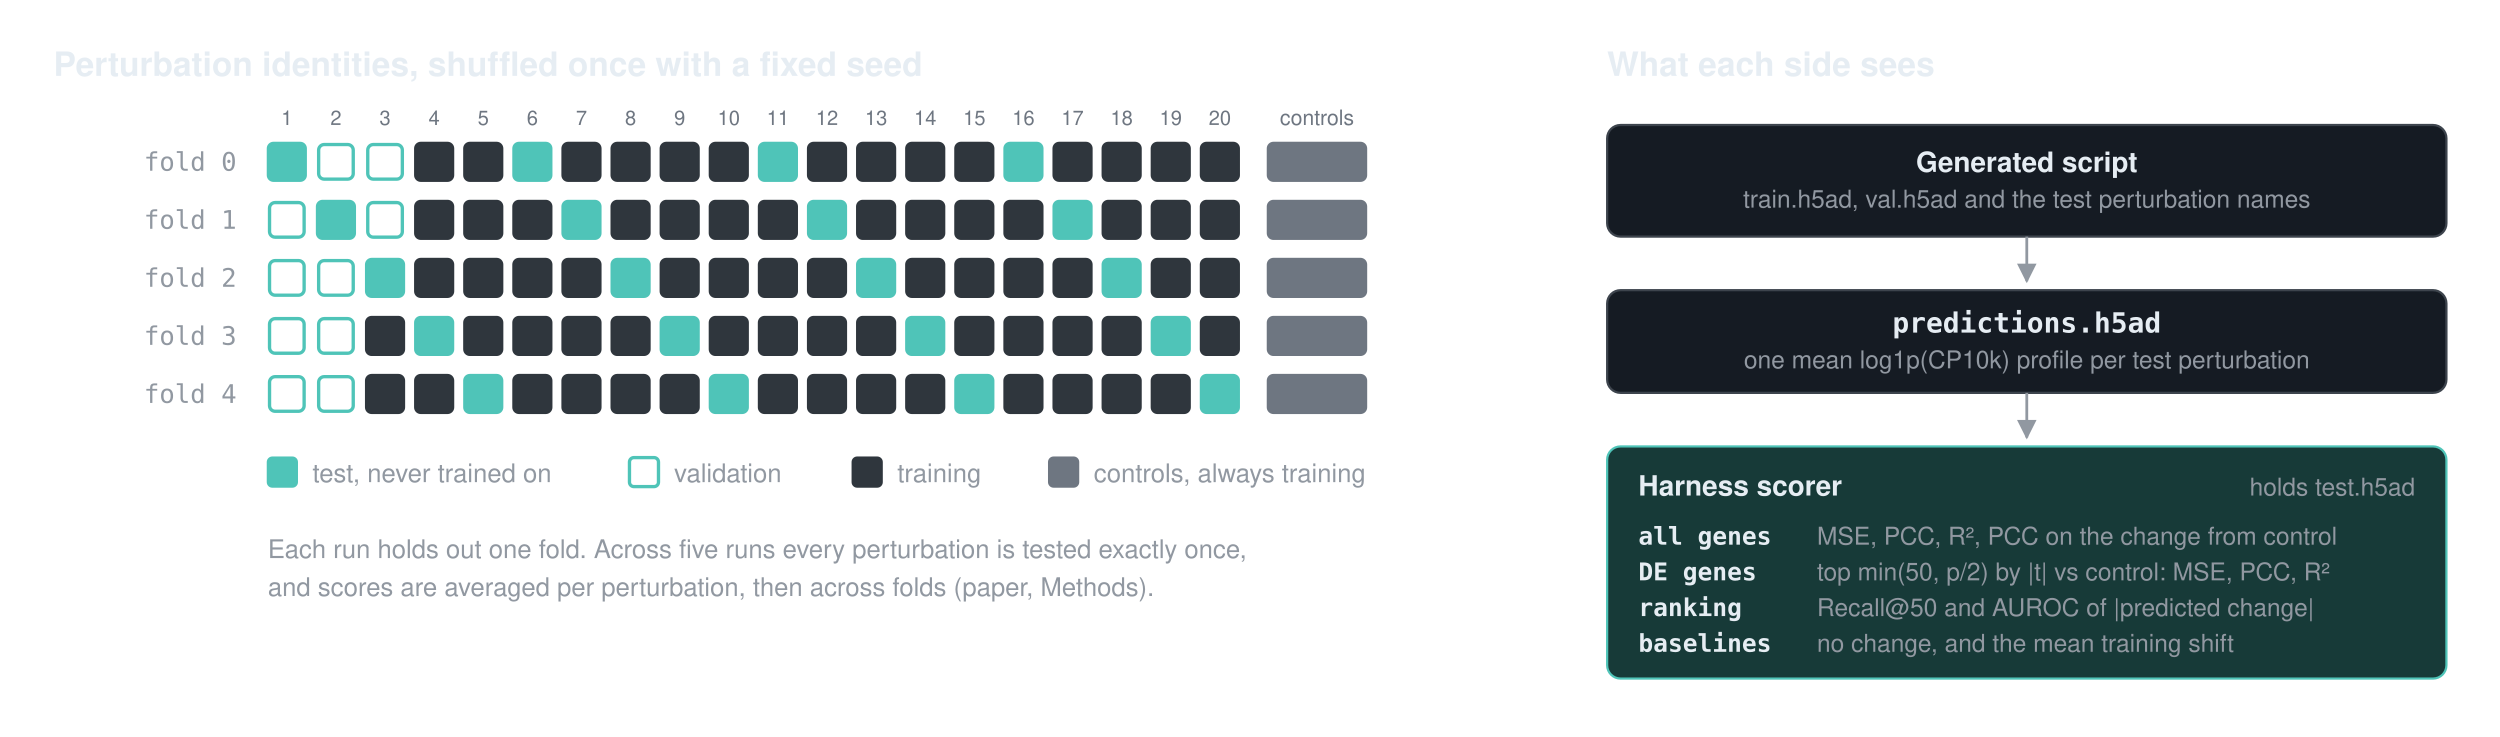
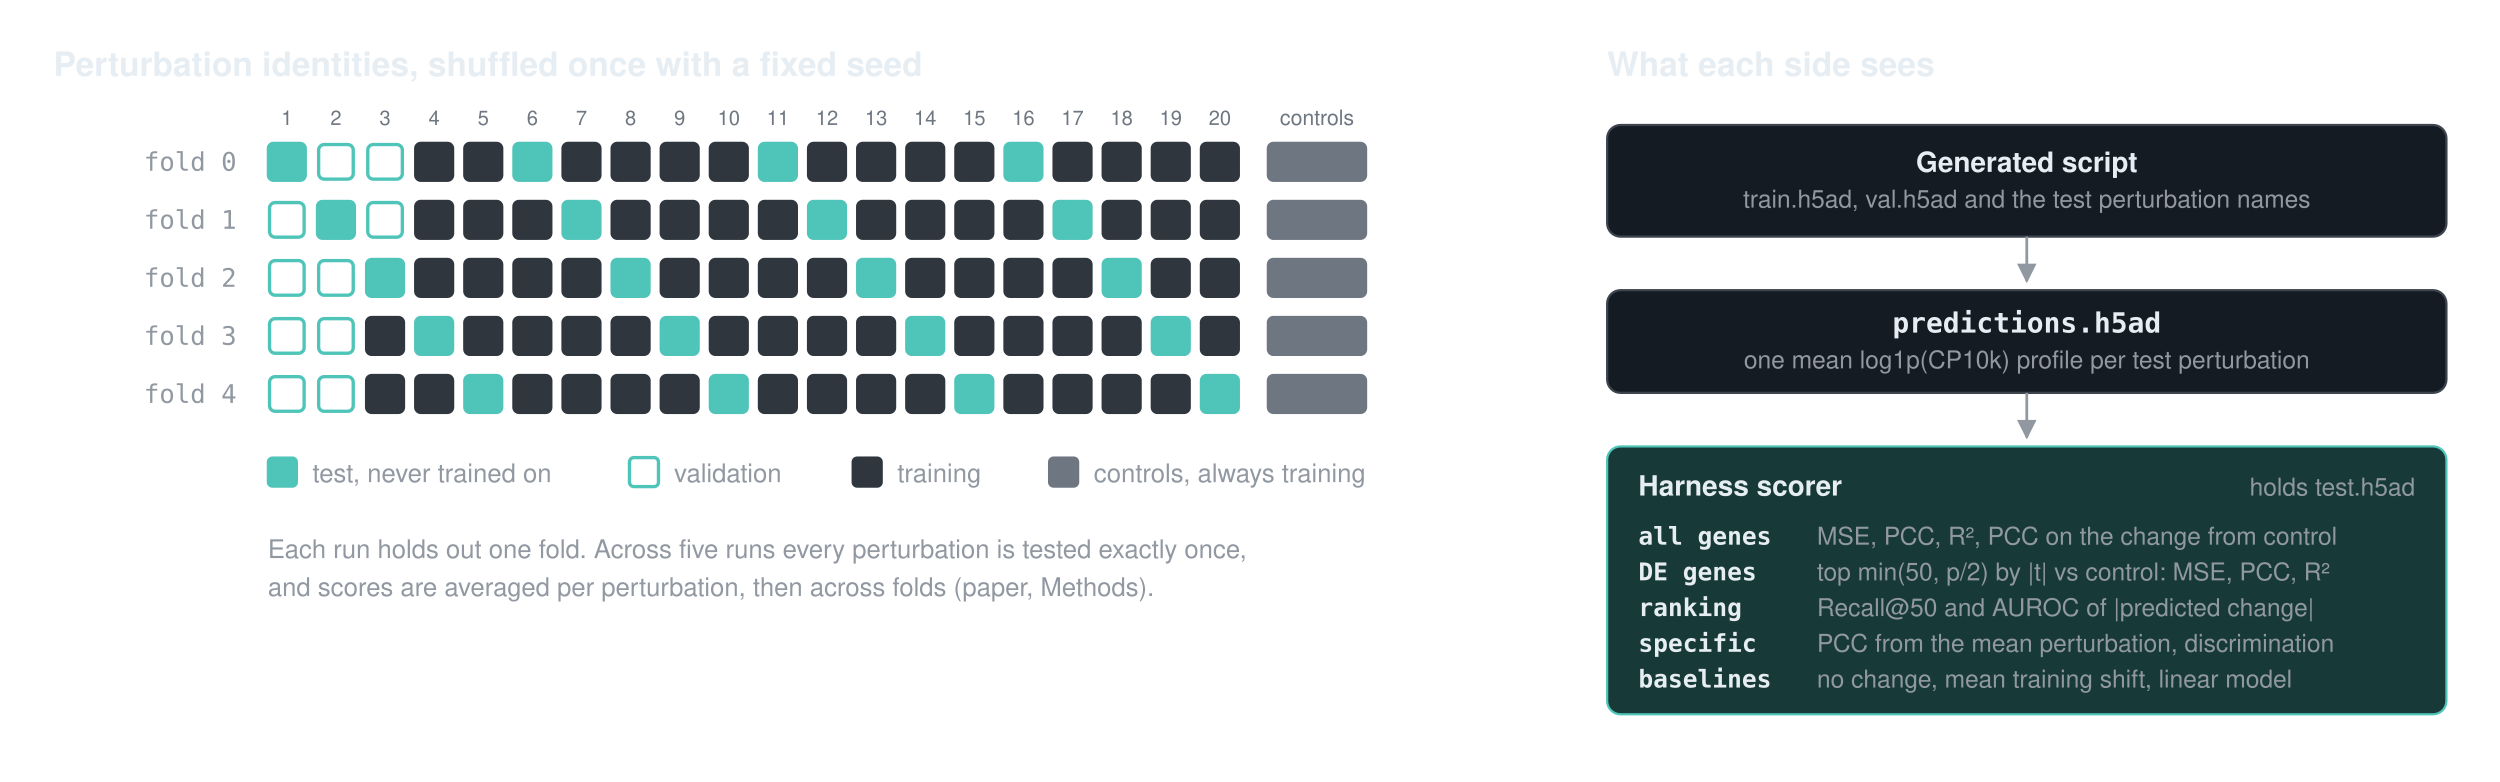
- <svg xmlns="http://www.w3.org/2000/svg" viewBox="0 0 1120 330" width="1120" height="330" role="img" aria-label="Five-fold split over perturbation identities, with scoring done by the harness">
+ <svg xmlns="http://www.w3.org/2000/svg" viewBox="0 0 1120 350" width="1120" height="350" role="img" aria-label="Five-fold split over perturbation identities, with scoring done by the harness">
  <defs>
    <marker id="arrow-muted" viewBox="0 0 10 10" refX="9" refY="5" markerWidth="7" markerHeight="7" orient="auto-start-reverse">
      <path d="M0,0 L10,5 L0,10 z" fill="#9198a1" />
    </marker>
    <marker id="arrow-accent" viewBox="0 0 10 10" refX="9" refY="5" markerWidth="7" markerHeight="7" orient="auto-start-reverse">
      <path d="M0,0 L10,5 L0,10 z" fill="#4fc4b8" />
    </marker>
    <marker id="arrow-ink" viewBox="0 0 10 10" refX="9" refY="5" markerWidth="7" markerHeight="7" orient="auto-start-reverse">
      <path d="M0,0 L10,5 L0,10 z" fill="#e6edf3" />
    </marker>
    <marker id="arrow-faint" viewBox="0 0 10 10" refX="9" refY="5" markerWidth="7" markerHeight="7" orient="auto-start-reverse">
      <path d="M0,0 L10,5 L0,10 z" fill="#6e7681" />
    </marker>
  </defs>
  <text x="24" y="34" font-family="-apple-system, 'Segoe UI', 'Helvetica Neue', Helvetica, Arial, sans-serif" font-size="15" font-weight="650" fill="#e6edf3" text-anchor="start">Perturbation identities, shuffled once with a fixed seed</text>
  <text x="128.5" y="56" font-family="-apple-system, 'Segoe UI', 'Helvetica Neue', Helvetica, Arial, sans-serif" font-size="9" font-weight="400" fill="#6e7681" text-anchor="middle">1</text>
  <text x="150.5" y="56" font-family="-apple-system, 'Segoe UI', 'Helvetica Neue', Helvetica, Arial, sans-serif" font-size="9" font-weight="400" fill="#6e7681" text-anchor="middle">2</text>
  <text x="172.5" y="56" font-family="-apple-system, 'Segoe UI', 'Helvetica Neue', Helvetica, Arial, sans-serif" font-size="9" font-weight="400" fill="#6e7681" text-anchor="middle">3</text>
  <text x="194.5" y="56" font-family="-apple-system, 'Segoe UI', 'Helvetica Neue', Helvetica, Arial, sans-serif" font-size="9" font-weight="400" fill="#6e7681" text-anchor="middle">4</text>
  <text x="216.5" y="56" font-family="-apple-system, 'Segoe UI', 'Helvetica Neue', Helvetica, Arial, sans-serif" font-size="9" font-weight="400" fill="#6e7681" text-anchor="middle">5</text>
  <text x="238.5" y="56" font-family="-apple-system, 'Segoe UI', 'Helvetica Neue', Helvetica, Arial, sans-serif" font-size="9" font-weight="400" fill="#6e7681" text-anchor="middle">6</text>
  <text x="260.5" y="56" font-family="-apple-system, 'Segoe UI', 'Helvetica Neue', Helvetica, Arial, sans-serif" font-size="9" font-weight="400" fill="#6e7681" text-anchor="middle">7</text>
  <text x="282.5" y="56" font-family="-apple-system, 'Segoe UI', 'Helvetica Neue', Helvetica, Arial, sans-serif" font-size="9" font-weight="400" fill="#6e7681" text-anchor="middle">8</text>
  <text x="304.5" y="56" font-family="-apple-system, 'Segoe UI', 'Helvetica Neue', Helvetica, Arial, sans-serif" font-size="9" font-weight="400" fill="#6e7681" text-anchor="middle">9</text>
  <text x="326.5" y="56" font-family="-apple-system, 'Segoe UI', 'Helvetica Neue', Helvetica, Arial, sans-serif" font-size="9" font-weight="400" fill="#6e7681" text-anchor="middle">10</text>
  <text x="348.5" y="56" font-family="-apple-system, 'Segoe UI', 'Helvetica Neue', Helvetica, Arial, sans-serif" font-size="9" font-weight="400" fill="#6e7681" text-anchor="middle">11</text>
  <text x="370.5" y="56" font-family="-apple-system, 'Segoe UI', 'Helvetica Neue', Helvetica, Arial, sans-serif" font-size="9" font-weight="400" fill="#6e7681" text-anchor="middle">12</text>
  <text x="392.5" y="56" font-family="-apple-system, 'Segoe UI', 'Helvetica Neue', Helvetica, Arial, sans-serif" font-size="9" font-weight="400" fill="#6e7681" text-anchor="middle">13</text>
  <text x="414.5" y="56" font-family="-apple-system, 'Segoe UI', 'Helvetica Neue', Helvetica, Arial, sans-serif" font-size="9" font-weight="400" fill="#6e7681" text-anchor="middle">14</text>
  <text x="436.5" y="56" font-family="-apple-system, 'Segoe UI', 'Helvetica Neue', Helvetica, Arial, sans-serif" font-size="9" font-weight="400" fill="#6e7681" text-anchor="middle">15</text>
  <text x="458.5" y="56" font-family="-apple-system, 'Segoe UI', 'Helvetica Neue', Helvetica, Arial, sans-serif" font-size="9" font-weight="400" fill="#6e7681" text-anchor="middle">16</text>
  <text x="480.5" y="56" font-family="-apple-system, 'Segoe UI', 'Helvetica Neue', Helvetica, Arial, sans-serif" font-size="9" font-weight="400" fill="#6e7681" text-anchor="middle">17</text>
  <text x="502.5" y="56" font-family="-apple-system, 'Segoe UI', 'Helvetica Neue', Helvetica, Arial, sans-serif" font-size="9" font-weight="400" fill="#6e7681" text-anchor="middle">18</text>
  <text x="524.5" y="56" font-family="-apple-system, 'Segoe UI', 'Helvetica Neue', Helvetica, Arial, sans-serif" font-size="9" font-weight="400" fill="#6e7681" text-anchor="middle">19</text>
  <text x="546.5" y="56" font-family="-apple-system, 'Segoe UI', 'Helvetica Neue', Helvetica, Arial, sans-serif" font-size="9" font-weight="400" fill="#6e7681" text-anchor="middle">20</text>
  <text x="590" y="56" font-family="-apple-system, 'Segoe UI', 'Helvetica Neue', Helvetica, Arial, sans-serif" font-size="9.5" font-weight="400" fill="#6e7681" text-anchor="middle">controls</text>
  <text x="106" y="76.5" font-family="ui-monospace, SFMono-Regular, Menlo, Consolas, monospace" font-size="11.5" font-weight="400" fill="#9198a1" text-anchor="end">fold 0</text>
  <rect x="120" y="64" width="17" height="17" rx="2.5" fill="#4fc4b8" stroke="#4fc4b8" stroke-width="1" />
  <rect x="142.75" y="64.75" width="15.5" height="15.5" rx="2.5" fill="none" stroke="#4fc4b8" stroke-width="1.5" />
  <rect x="164.75" y="64.75" width="15.5" height="15.5" rx="2.5" fill="none" stroke="#4fc4b8" stroke-width="1.5" />
  <rect x="186" y="64" width="17" height="17" rx="2.5" fill="#2f363d" stroke="#2f363d" stroke-width="1" />
  <rect x="208" y="64" width="17" height="17" rx="2.5" fill="#2f363d" stroke="#2f363d" stroke-width="1" />
  <rect x="230" y="64" width="17" height="17" rx="2.5" fill="#4fc4b8" stroke="#4fc4b8" stroke-width="1" />
  <rect x="252" y="64" width="17" height="17" rx="2.5" fill="#2f363d" stroke="#2f363d" stroke-width="1" />
  <rect x="274" y="64" width="17" height="17" rx="2.5" fill="#2f363d" stroke="#2f363d" stroke-width="1" />
  <rect x="296" y="64" width="17" height="17" rx="2.5" fill="#2f363d" stroke="#2f363d" stroke-width="1" />
  <rect x="318" y="64" width="17" height="17" rx="2.5" fill="#2f363d" stroke="#2f363d" stroke-width="1" />
  <rect x="340" y="64" width="17" height="17" rx="2.5" fill="#4fc4b8" stroke="#4fc4b8" stroke-width="1" />
  <rect x="362" y="64" width="17" height="17" rx="2.5" fill="#2f363d" stroke="#2f363d" stroke-width="1" />
  <rect x="384" y="64" width="17" height="17" rx="2.5" fill="#2f363d" stroke="#2f363d" stroke-width="1" />
  <rect x="406" y="64" width="17" height="17" rx="2.5" fill="#2f363d" stroke="#2f363d" stroke-width="1" />
  <rect x="428" y="64" width="17" height="17" rx="2.5" fill="#2f363d" stroke="#2f363d" stroke-width="1" />
  <rect x="450" y="64" width="17" height="17" rx="2.5" fill="#4fc4b8" stroke="#4fc4b8" stroke-width="1" />
  <rect x="472" y="64" width="17" height="17" rx="2.5" fill="#2f363d" stroke="#2f363d" stroke-width="1" />
  <rect x="494" y="64" width="17" height="17" rx="2.5" fill="#2f363d" stroke="#2f363d" stroke-width="1" />
  <rect x="516" y="64" width="17" height="17" rx="2.5" fill="#2f363d" stroke="#2f363d" stroke-width="1" />
  <rect x="538" y="64" width="17" height="17" rx="2.5" fill="#2f363d" stroke="#2f363d" stroke-width="1" />
  <rect x="568" y="64" width="44" height="17" rx="2.5" fill="#6e7681" stroke="#6e7681" stroke-width="1" />
  <text x="106" y="102.5" font-family="ui-monospace, SFMono-Regular, Menlo, Consolas, monospace" font-size="11.5" font-weight="400" fill="#9198a1" text-anchor="end">fold 1</text>
  <rect x="120.75" y="90.75" width="15.5" height="15.5" rx="2.5" fill="none" stroke="#4fc4b8" stroke-width="1.5" />
  <rect x="142" y="90" width="17" height="17" rx="2.5" fill="#4fc4b8" stroke="#4fc4b8" stroke-width="1" />
  <rect x="164.75" y="90.75" width="15.5" height="15.5" rx="2.5" fill="none" stroke="#4fc4b8" stroke-width="1.5" />
  <rect x="186" y="90" width="17" height="17" rx="2.5" fill="#2f363d" stroke="#2f363d" stroke-width="1" />
  <rect x="208" y="90" width="17" height="17" rx="2.5" fill="#2f363d" stroke="#2f363d" stroke-width="1" />
  <rect x="230" y="90" width="17" height="17" rx="2.5" fill="#2f363d" stroke="#2f363d" stroke-width="1" />
  <rect x="252" y="90" width="17" height="17" rx="2.5" fill="#4fc4b8" stroke="#4fc4b8" stroke-width="1" />
  <rect x="274" y="90" width="17" height="17" rx="2.5" fill="#2f363d" stroke="#2f363d" stroke-width="1" />
  <rect x="296" y="90" width="17" height="17" rx="2.5" fill="#2f363d" stroke="#2f363d" stroke-width="1" />
  <rect x="318" y="90" width="17" height="17" rx="2.5" fill="#2f363d" stroke="#2f363d" stroke-width="1" />
  <rect x="340" y="90" width="17" height="17" rx="2.5" fill="#2f363d" stroke="#2f363d" stroke-width="1" />
  <rect x="362" y="90" width="17" height="17" rx="2.5" fill="#4fc4b8" stroke="#4fc4b8" stroke-width="1" />
  <rect x="384" y="90" width="17" height="17" rx="2.5" fill="#2f363d" stroke="#2f363d" stroke-width="1" />
  <rect x="406" y="90" width="17" height="17" rx="2.5" fill="#2f363d" stroke="#2f363d" stroke-width="1" />
  <rect x="428" y="90" width="17" height="17" rx="2.5" fill="#2f363d" stroke="#2f363d" stroke-width="1" />
  <rect x="450" y="90" width="17" height="17" rx="2.5" fill="#2f363d" stroke="#2f363d" stroke-width="1" />
  <rect x="472" y="90" width="17" height="17" rx="2.5" fill="#4fc4b8" stroke="#4fc4b8" stroke-width="1" />
  <rect x="494" y="90" width="17" height="17" rx="2.5" fill="#2f363d" stroke="#2f363d" stroke-width="1" />
  <rect x="516" y="90" width="17" height="17" rx="2.5" fill="#2f363d" stroke="#2f363d" stroke-width="1" />
  <rect x="538" y="90" width="17" height="17" rx="2.5" fill="#2f363d" stroke="#2f363d" stroke-width="1" />
  <rect x="568" y="90" width="44" height="17" rx="2.5" fill="#6e7681" stroke="#6e7681" stroke-width="1" />
  <text x="106" y="128.5" font-family="ui-monospace, SFMono-Regular, Menlo, Consolas, monospace" font-size="11.5" font-weight="400" fill="#9198a1" text-anchor="end">fold 2</text>
  <rect x="120.75" y="116.75" width="15.5" height="15.5" rx="2.5" fill="none" stroke="#4fc4b8" stroke-width="1.5" />
  <rect x="142.75" y="116.75" width="15.5" height="15.5" rx="2.5" fill="none" stroke="#4fc4b8" stroke-width="1.5" />
  <rect x="164" y="116" width="17" height="17" rx="2.5" fill="#4fc4b8" stroke="#4fc4b8" stroke-width="1" />
  <rect x="186" y="116" width="17" height="17" rx="2.5" fill="#2f363d" stroke="#2f363d" stroke-width="1" />
  <rect x="208" y="116" width="17" height="17" rx="2.5" fill="#2f363d" stroke="#2f363d" stroke-width="1" />
  <rect x="230" y="116" width="17" height="17" rx="2.5" fill="#2f363d" stroke="#2f363d" stroke-width="1" />
  <rect x="252" y="116" width="17" height="17" rx="2.5" fill="#2f363d" stroke="#2f363d" stroke-width="1" />
  <rect x="274" y="116" width="17" height="17" rx="2.5" fill="#4fc4b8" stroke="#4fc4b8" stroke-width="1" />
  <rect x="296" y="116" width="17" height="17" rx="2.5" fill="#2f363d" stroke="#2f363d" stroke-width="1" />
  <rect x="318" y="116" width="17" height="17" rx="2.5" fill="#2f363d" stroke="#2f363d" stroke-width="1" />
  <rect x="340" y="116" width="17" height="17" rx="2.5" fill="#2f363d" stroke="#2f363d" stroke-width="1" />
  <rect x="362" y="116" width="17" height="17" rx="2.5" fill="#2f363d" stroke="#2f363d" stroke-width="1" />
  <rect x="384" y="116" width="17" height="17" rx="2.5" fill="#4fc4b8" stroke="#4fc4b8" stroke-width="1" />
  <rect x="406" y="116" width="17" height="17" rx="2.5" fill="#2f363d" stroke="#2f363d" stroke-width="1" />
  <rect x="428" y="116" width="17" height="17" rx="2.5" fill="#2f363d" stroke="#2f363d" stroke-width="1" />
  <rect x="450" y="116" width="17" height="17" rx="2.5" fill="#2f363d" stroke="#2f363d" stroke-width="1" />
  <rect x="472" y="116" width="17" height="17" rx="2.5" fill="#2f363d" stroke="#2f363d" stroke-width="1" />
  <rect x="494" y="116" width="17" height="17" rx="2.5" fill="#4fc4b8" stroke="#4fc4b8" stroke-width="1" />
  <rect x="516" y="116" width="17" height="17" rx="2.5" fill="#2f363d" stroke="#2f363d" stroke-width="1" />
  <rect x="538" y="116" width="17" height="17" rx="2.5" fill="#2f363d" stroke="#2f363d" stroke-width="1" />
  <rect x="568" y="116" width="44" height="17" rx="2.5" fill="#6e7681" stroke="#6e7681" stroke-width="1" />
  <text x="106" y="154.5" font-family="ui-monospace, SFMono-Regular, Menlo, Consolas, monospace" font-size="11.5" font-weight="400" fill="#9198a1" text-anchor="end">fold 3</text>
  <rect x="120.75" y="142.75" width="15.5" height="15.5" rx="2.5" fill="none" stroke="#4fc4b8" stroke-width="1.5" />
  <rect x="142.75" y="142.75" width="15.5" height="15.5" rx="2.5" fill="none" stroke="#4fc4b8" stroke-width="1.5" />
  <rect x="164" y="142" width="17" height="17" rx="2.5" fill="#2f363d" stroke="#2f363d" stroke-width="1" />
  <rect x="186" y="142" width="17" height="17" rx="2.5" fill="#4fc4b8" stroke="#4fc4b8" stroke-width="1" />
  <rect x="208" y="142" width="17" height="17" rx="2.5" fill="#2f363d" stroke="#2f363d" stroke-width="1" />
  <rect x="230" y="142" width="17" height="17" rx="2.5" fill="#2f363d" stroke="#2f363d" stroke-width="1" />
  <rect x="252" y="142" width="17" height="17" rx="2.5" fill="#2f363d" stroke="#2f363d" stroke-width="1" />
  <rect x="274" y="142" width="17" height="17" rx="2.5" fill="#2f363d" stroke="#2f363d" stroke-width="1" />
  <rect x="296" y="142" width="17" height="17" rx="2.5" fill="#4fc4b8" stroke="#4fc4b8" stroke-width="1" />
  <rect x="318" y="142" width="17" height="17" rx="2.5" fill="#2f363d" stroke="#2f363d" stroke-width="1" />
  <rect x="340" y="142" width="17" height="17" rx="2.5" fill="#2f363d" stroke="#2f363d" stroke-width="1" />
  <rect x="362" y="142" width="17" height="17" rx="2.5" fill="#2f363d" stroke="#2f363d" stroke-width="1" />
  <rect x="384" y="142" width="17" height="17" rx="2.5" fill="#2f363d" stroke="#2f363d" stroke-width="1" />
  <rect x="406" y="142" width="17" height="17" rx="2.5" fill="#4fc4b8" stroke="#4fc4b8" stroke-width="1" />
  <rect x="428" y="142" width="17" height="17" rx="2.5" fill="#2f363d" stroke="#2f363d" stroke-width="1" />
  <rect x="450" y="142" width="17" height="17" rx="2.5" fill="#2f363d" stroke="#2f363d" stroke-width="1" />
  <rect x="472" y="142" width="17" height="17" rx="2.5" fill="#2f363d" stroke="#2f363d" stroke-width="1" />
  <rect x="494" y="142" width="17" height="17" rx="2.5" fill="#2f363d" stroke="#2f363d" stroke-width="1" />
  <rect x="516" y="142" width="17" height="17" rx="2.5" fill="#4fc4b8" stroke="#4fc4b8" stroke-width="1" />
  <rect x="538" y="142" width="17" height="17" rx="2.5" fill="#2f363d" stroke="#2f363d" stroke-width="1" />
  <rect x="568" y="142" width="44" height="17" rx="2.5" fill="#6e7681" stroke="#6e7681" stroke-width="1" />
  <text x="106" y="180.5" font-family="ui-monospace, SFMono-Regular, Menlo, Consolas, monospace" font-size="11.5" font-weight="400" fill="#9198a1" text-anchor="end">fold 4</text>
  <rect x="120.75" y="168.75" width="15.5" height="15.5" rx="2.5" fill="none" stroke="#4fc4b8" stroke-width="1.5" />
  <rect x="142.75" y="168.75" width="15.5" height="15.5" rx="2.5" fill="none" stroke="#4fc4b8" stroke-width="1.5" />
  <rect x="164" y="168" width="17" height="17" rx="2.5" fill="#2f363d" stroke="#2f363d" stroke-width="1" />
  <rect x="186" y="168" width="17" height="17" rx="2.5" fill="#2f363d" stroke="#2f363d" stroke-width="1" />
  <rect x="208" y="168" width="17" height="17" rx="2.5" fill="#4fc4b8" stroke="#4fc4b8" stroke-width="1" />
  <rect x="230" y="168" width="17" height="17" rx="2.5" fill="#2f363d" stroke="#2f363d" stroke-width="1" />
  <rect x="252" y="168" width="17" height="17" rx="2.5" fill="#2f363d" stroke="#2f363d" stroke-width="1" />
  <rect x="274" y="168" width="17" height="17" rx="2.5" fill="#2f363d" stroke="#2f363d" stroke-width="1" />
  <rect x="296" y="168" width="17" height="17" rx="2.5" fill="#2f363d" stroke="#2f363d" stroke-width="1" />
  <rect x="318" y="168" width="17" height="17" rx="2.5" fill="#4fc4b8" stroke="#4fc4b8" stroke-width="1" />
  <rect x="340" y="168" width="17" height="17" rx="2.5" fill="#2f363d" stroke="#2f363d" stroke-width="1" />
  <rect x="362" y="168" width="17" height="17" rx="2.5" fill="#2f363d" stroke="#2f363d" stroke-width="1" />
  <rect x="384" y="168" width="17" height="17" rx="2.5" fill="#2f363d" stroke="#2f363d" stroke-width="1" />
  <rect x="406" y="168" width="17" height="17" rx="2.5" fill="#2f363d" stroke="#2f363d" stroke-width="1" />
  <rect x="428" y="168" width="17" height="17" rx="2.5" fill="#4fc4b8" stroke="#4fc4b8" stroke-width="1" />
  <rect x="450" y="168" width="17" height="17" rx="2.5" fill="#2f363d" stroke="#2f363d" stroke-width="1" />
  <rect x="472" y="168" width="17" height="17" rx="2.5" fill="#2f363d" stroke="#2f363d" stroke-width="1" />
  <rect x="494" y="168" width="17" height="17" rx="2.5" fill="#2f363d" stroke="#2f363d" stroke-width="1" />
  <rect x="516" y="168" width="17" height="17" rx="2.5" fill="#2f363d" stroke="#2f363d" stroke-width="1" />
  <rect x="538" y="168" width="17" height="17" rx="2.5" fill="#4fc4b8" stroke="#4fc4b8" stroke-width="1" />
  <rect x="568" y="168" width="44" height="17" rx="2.5" fill="#6e7681" stroke="#6e7681" stroke-width="1" />
  <rect x="120" y="205" width="13" height="13" rx="2" fill="#4fc4b8" stroke="#4fc4b8" stroke-width="1" />
  <text x="140" y="216" font-family="-apple-system, 'Segoe UI', 'Helvetica Neue', Helvetica, Arial, sans-serif" font-size="11.5" font-weight="400" fill="#9198a1" text-anchor="start">test, never trained on</text>
  <rect x="282" y="205" width="13" height="13" rx="2" fill="none" stroke="#4fc4b8" stroke-width="1.5" />
  <text x="302" y="216" font-family="-apple-system, 'Segoe UI', 'Helvetica Neue', Helvetica, Arial, sans-serif" font-size="11.5" font-weight="400" fill="#9198a1" text-anchor="start">validation</text>
  <rect x="382" y="205" width="13" height="13" rx="2" fill="#2f363d" stroke="#2f363d" stroke-width="1" />
  <text x="402" y="216" font-family="-apple-system, 'Segoe UI', 'Helvetica Neue', Helvetica, Arial, sans-serif" font-size="11.5" font-weight="400" fill="#9198a1" text-anchor="start">training</text>
  <rect x="470" y="205" width="13" height="13" rx="2" fill="#6e7681" stroke="#6e7681" stroke-width="1" />
  <text x="490" y="216" font-family="-apple-system, 'Segoe UI', 'Helvetica Neue', Helvetica, Arial, sans-serif" font-size="11.5" font-weight="400" fill="#9198a1" text-anchor="start">controls, always training</text>
  <text x="120" y="250" font-family="-apple-system, 'Segoe UI', 'Helvetica Neue', Helvetica, Arial, sans-serif" font-size="11.5" font-weight="400" fill="#9198a1" text-anchor="start">Each run holds out one fold. Across five runs every perturbation is tested exactly once,</text>
  <text x="120" y="267" font-family="-apple-system, 'Segoe UI', 'Helvetica Neue', Helvetica, Arial, sans-serif" font-size="11.5" font-weight="400" fill="#9198a1" text-anchor="start">and scores are averaged per perturbation, then across folds (paper, Methods).</text>
  <text x="720" y="34" font-family="-apple-system, 'Segoe UI', 'Helvetica Neue', Helvetica, Arial, sans-serif" font-size="15" font-weight="650" fill="#e6edf3" text-anchor="start">What each side sees</text>
  <rect x="720" y="56" width="376" height="50" rx="6" fill="#151b23" stroke="#3d444d" stroke-width="1" />
  <text x="908.0" y="77.0" font-family="-apple-system, 'Segoe UI', 'Helvetica Neue', Helvetica, Arial, sans-serif" font-size="12.5" font-weight="600" fill="#e6edf3" text-anchor="middle">Generated script</text>
  <text x="908.0" y="93.0" font-family="-apple-system, 'Segoe UI', 'Helvetica Neue', Helvetica, Arial, sans-serif" font-size="11" font-weight="400" fill="#9198a1" text-anchor="middle">train.h5ad, val.h5ad and the test perturbation names</text>
  <line x1="908.0" y1="106" x2="908.0" y2="126" stroke="#9198a1" stroke-width="1.25" marker-end="url(#arrow-muted)" />
  <rect x="720" y="130" width="376" height="46" rx="6" fill="#151b23" stroke="#3d444d" stroke-width="1" />
  <text x="908.0" y="149.0" font-family="ui-monospace, SFMono-Regular, Menlo, Consolas, monospace" font-size="12.5" font-weight="600" fill="#e6edf3" text-anchor="middle">predictions.h5ad</text>
  <text x="908.0" y="165.0" font-family="-apple-system, 'Segoe UI', 'Helvetica Neue', Helvetica, Arial, sans-serif" font-size="11" font-weight="400" fill="#9198a1" text-anchor="middle">one mean log1p(CP10k) profile per test perturbation</text>
  <line x1="908.0" y1="176" x2="908.0" y2="196" stroke="#9198a1" stroke-width="1.25" marker-end="url(#arrow-muted)" />
-   <rect x="720" y="200" width="376" height="104" rx="6" fill="#173a38" stroke="#4fc4b8" stroke-width="1" />
+   <rect x="720" y="200" width="376" height="120" rx="6" fill="#173a38" stroke="#4fc4b8" stroke-width="1" />
  <text x="734" y="222" font-family="-apple-system, 'Segoe UI', 'Helvetica Neue', Helvetica, Arial, sans-serif" font-size="12.5" font-weight="600" fill="#e6edf3" text-anchor="start">Harness scorer</text>
  <text x="1082" y="222" font-family="-apple-system, 'Segoe UI', 'Helvetica Neue', Helvetica, Arial, sans-serif" font-size="11" font-weight="400" fill="#9198a1" text-anchor="end">holds test.h5ad</text>
  <text x="734" y="244" font-family="ui-monospace, SFMono-Regular, Menlo, Consolas, monospace" font-size="11" font-weight="600" fill="#e6edf3" text-anchor="start">all genes</text>
  <text x="814" y="244" font-family="-apple-system, 'Segoe UI', 'Helvetica Neue', Helvetica, Arial, sans-serif" font-size="11" font-weight="400" fill="#9198a1" text-anchor="start">MSE, PCC, R², PCC on the change from control</text>
  <text x="734" y="260" font-family="ui-monospace, SFMono-Regular, Menlo, Consolas, monospace" font-size="11" font-weight="600" fill="#e6edf3" text-anchor="start">DE genes</text>
  <text x="814" y="260" font-family="-apple-system, 'Segoe UI', 'Helvetica Neue', Helvetica, Arial, sans-serif" font-size="11" font-weight="400" fill="#9198a1" text-anchor="start">top min(50, p/2) by |t| vs control: MSE, PCC, R²</text>
  <text x="734" y="276" font-family="ui-monospace, SFMono-Regular, Menlo, Consolas, monospace" font-size="11" font-weight="600" fill="#e6edf3" text-anchor="start">ranking</text>
  <text x="814" y="276" font-family="-apple-system, 'Segoe UI', 'Helvetica Neue', Helvetica, Arial, sans-serif" font-size="11" font-weight="400" fill="#9198a1" text-anchor="start">Recall@50 and AUROC of |predicted change|</text>
-   <text x="734" y="292" font-family="ui-monospace, SFMono-Regular, Menlo, Consolas, monospace" font-size="11" font-weight="600" fill="#e6edf3" text-anchor="start">baselines</text>
-   <text x="814" y="292" font-family="-apple-system, 'Segoe UI', 'Helvetica Neue', Helvetica, Arial, sans-serif" font-size="11" font-weight="400" fill="#9198a1" text-anchor="start">no change, and the mean training shift</text>
+   <text x="734" y="292" font-family="ui-monospace, SFMono-Regular, Menlo, Consolas, monospace" font-size="11" font-weight="600" fill="#e6edf3" text-anchor="start">specific</text>
+   <text x="814" y="292" font-family="-apple-system, 'Segoe UI', 'Helvetica Neue', Helvetica, Arial, sans-serif" font-size="11" font-weight="400" fill="#9198a1" text-anchor="start">PCC from the mean perturbation, discrimination</text>
+   <text x="734" y="308" font-family="ui-monospace, SFMono-Regular, Menlo, Consolas, monospace" font-size="11" font-weight="600" fill="#e6edf3" text-anchor="start">baselines</text>
+   <text x="814" y="308" font-family="-apple-system, 'Segoe UI', 'Helvetica Neue', Helvetica, Arial, sans-serif" font-size="11" font-weight="400" fill="#9198a1" text-anchor="start">no change, mean training shift, linear model</text>
</svg>
